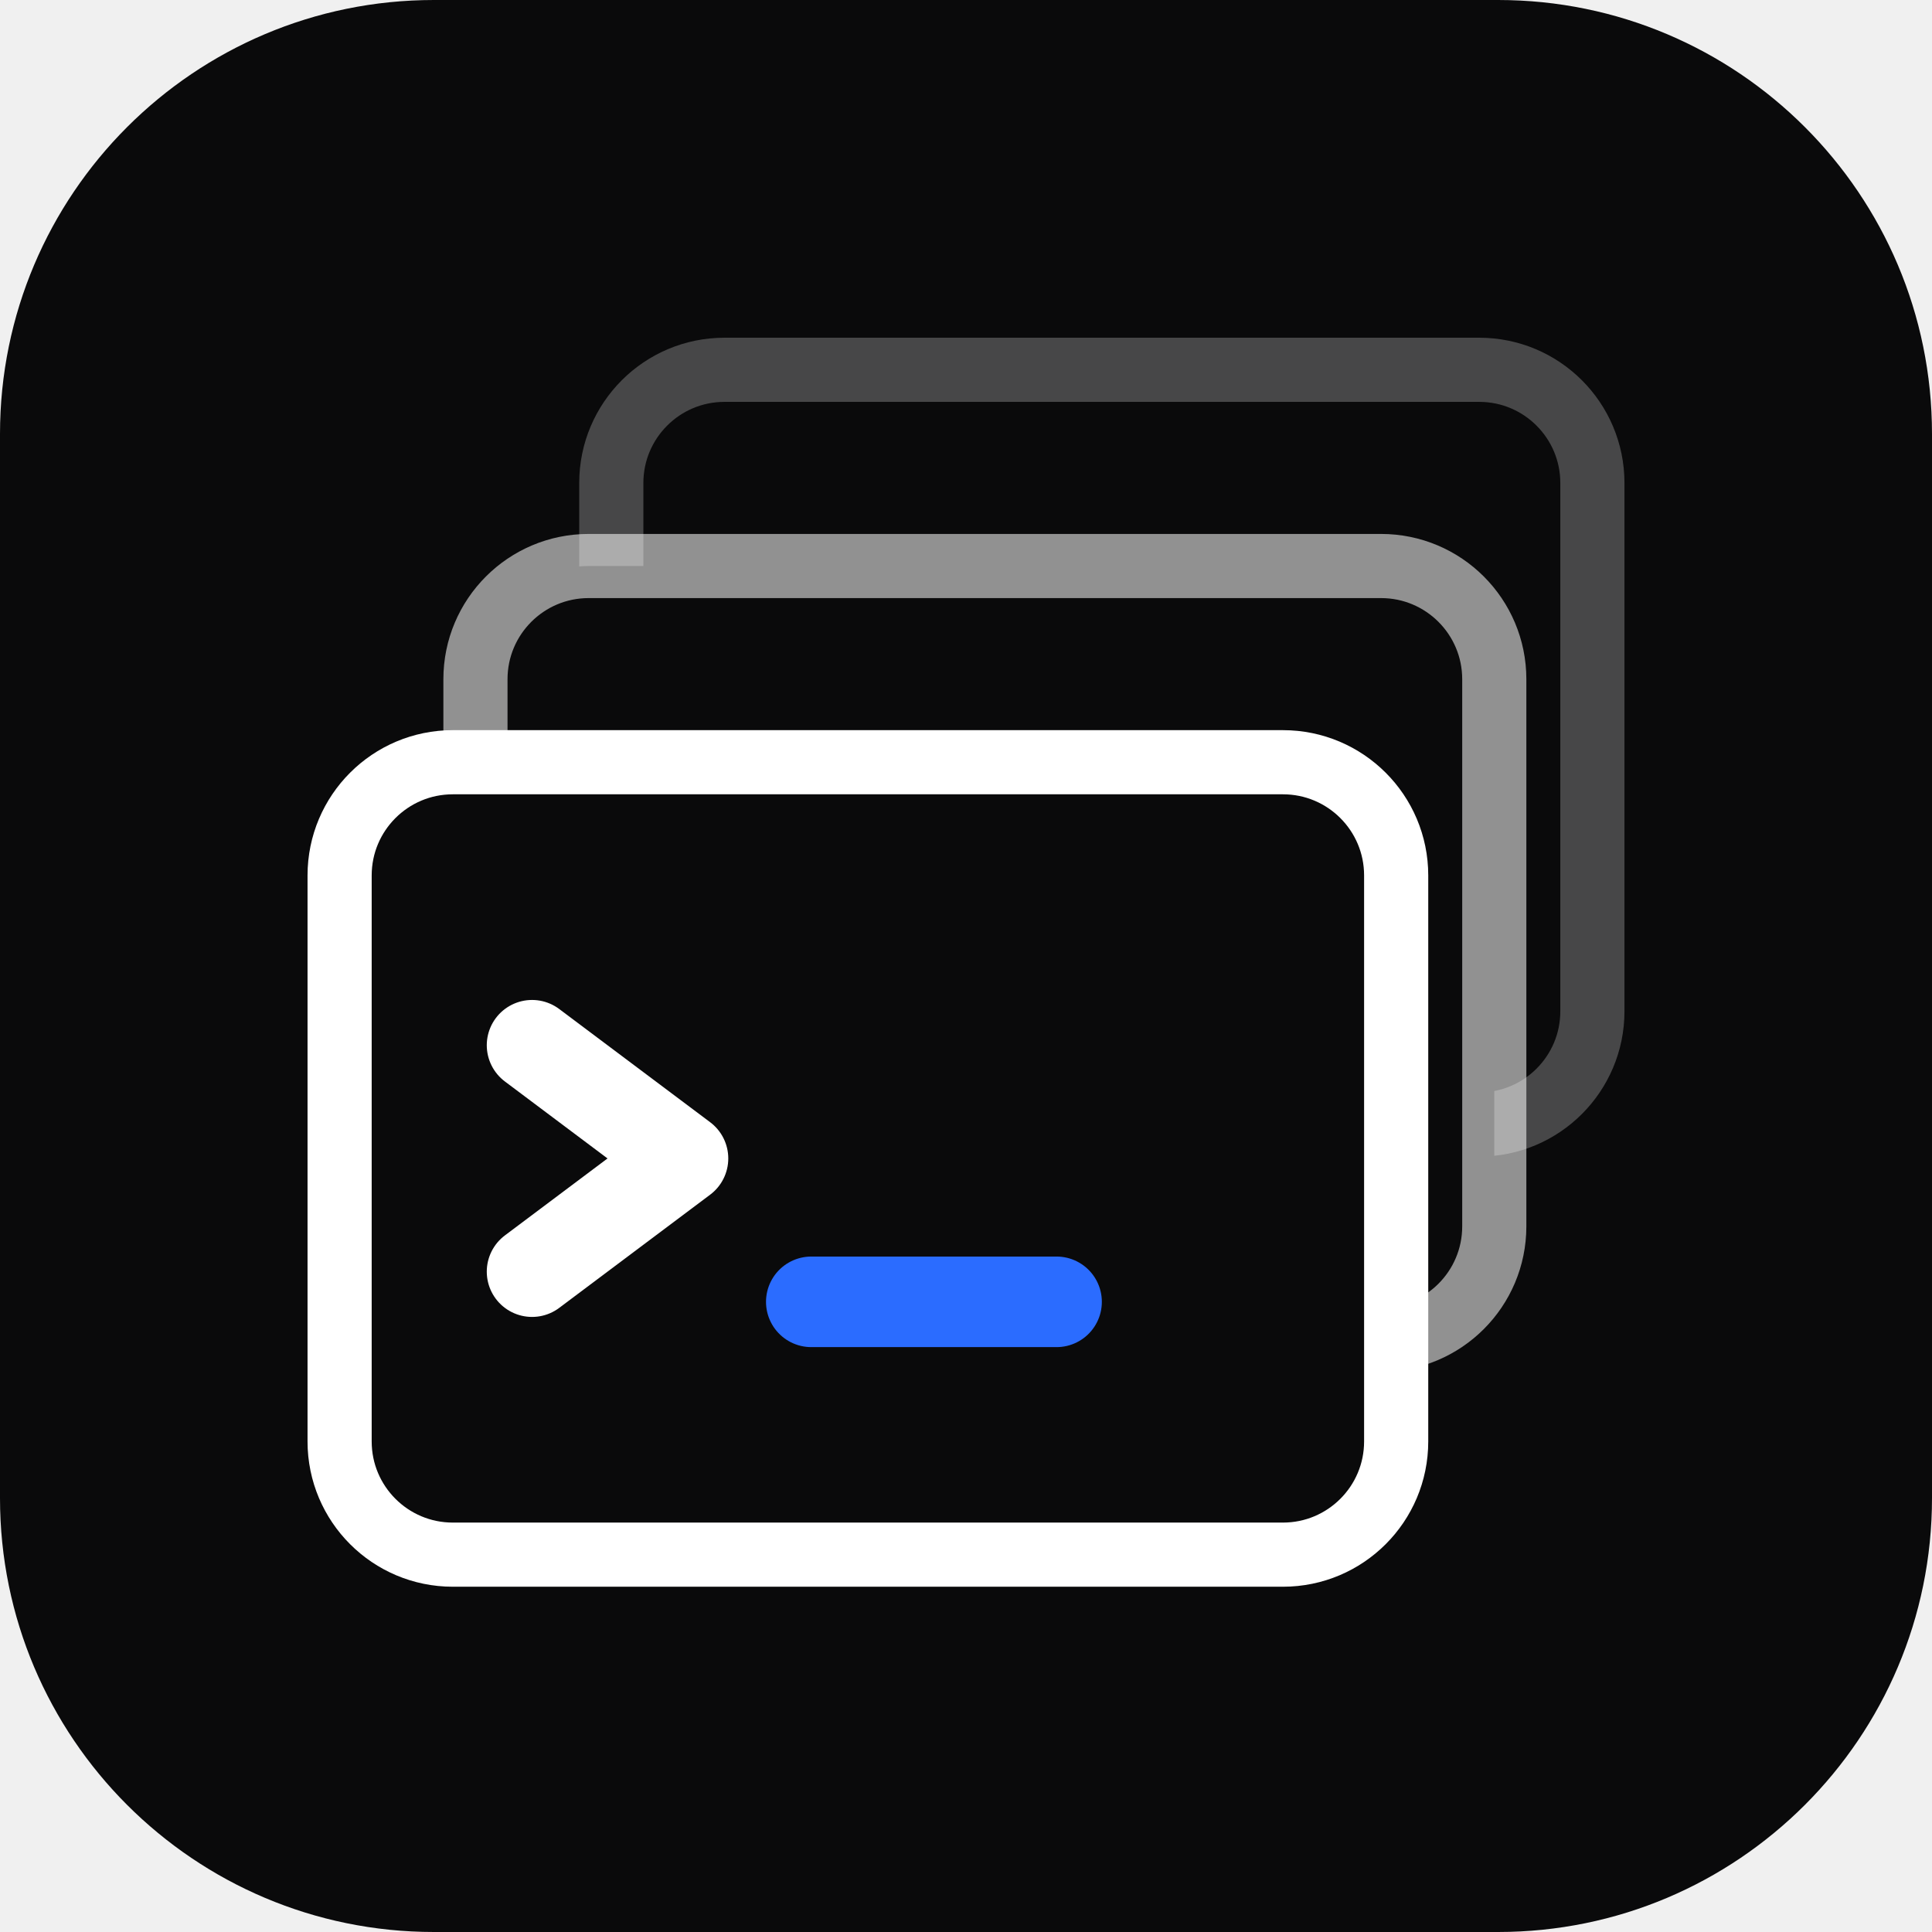
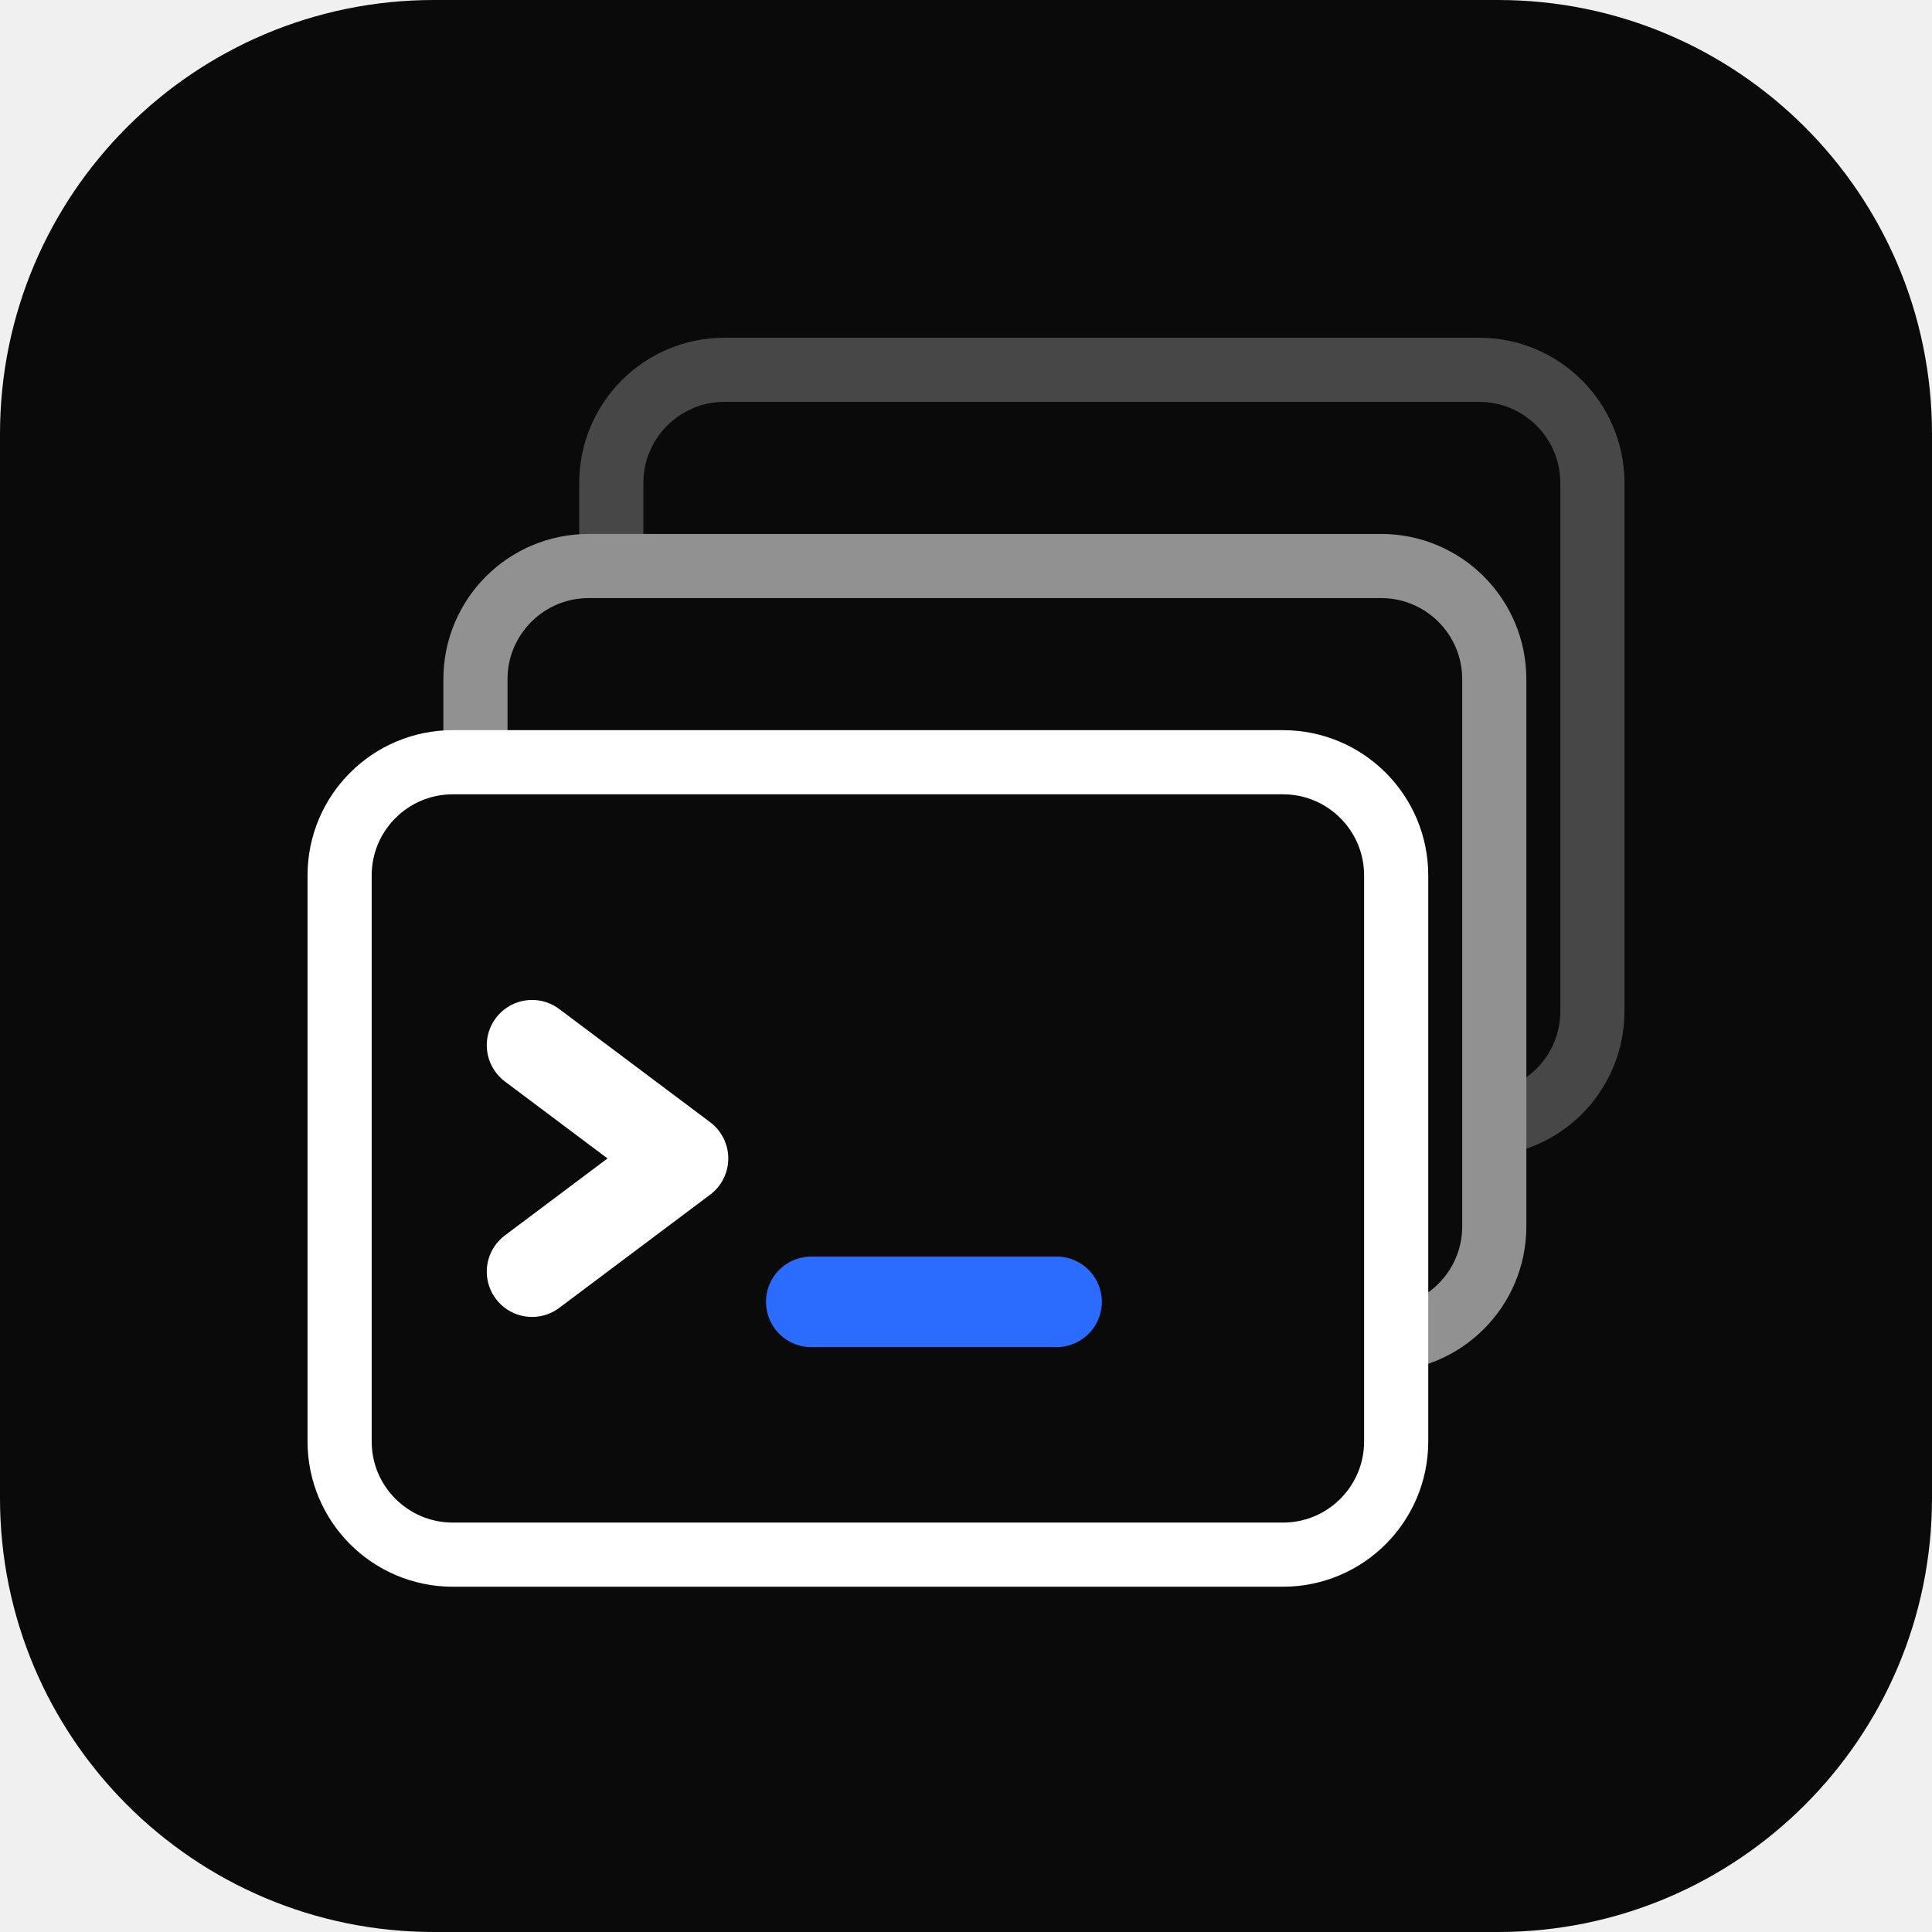
<svg xmlns="http://www.w3.org/2000/svg" viewBox="0 0 1024 1024" width="1024" height="1024">
  <rect width="1024" height="1024" rx="230" fill="#0A0A0B" />
  <g stroke-width="34" stroke-linejoin="round">
-     <rect x="324" y="196" width="520" height="400" rx="60" fill="#0A0A0B" stroke="#FFFFFF" stroke-opacity="0.25" />
-     <rect x="252" y="300" width="540" height="410" rx="60" fill="#0A0A0B" stroke="#FFFFFF" stroke-opacity="0.55" />
+     <rect x="324" y="196" width="520" height="400" rx="60" fill="#0A0A0B" stroke="#474748" />
+     <rect x="252" y="300" width="540" height="410" rx="60" fill="#0A0A0B" stroke="#919191" />
    <rect x="180" y="404" width="560" height="420" rx="60" fill="#0A0A0B" stroke="#FFFFFF" />
  </g>
  <g fill="none" stroke-linecap="round" stroke-linejoin="round" stroke-width="48">
    <path d="M282 554 L362 614 L282 674" stroke="#FFFFFF" />
    <line x1="430" y1="690" x2="560" y2="690" stroke="#2B6CFF" />
  </g>
</svg>
